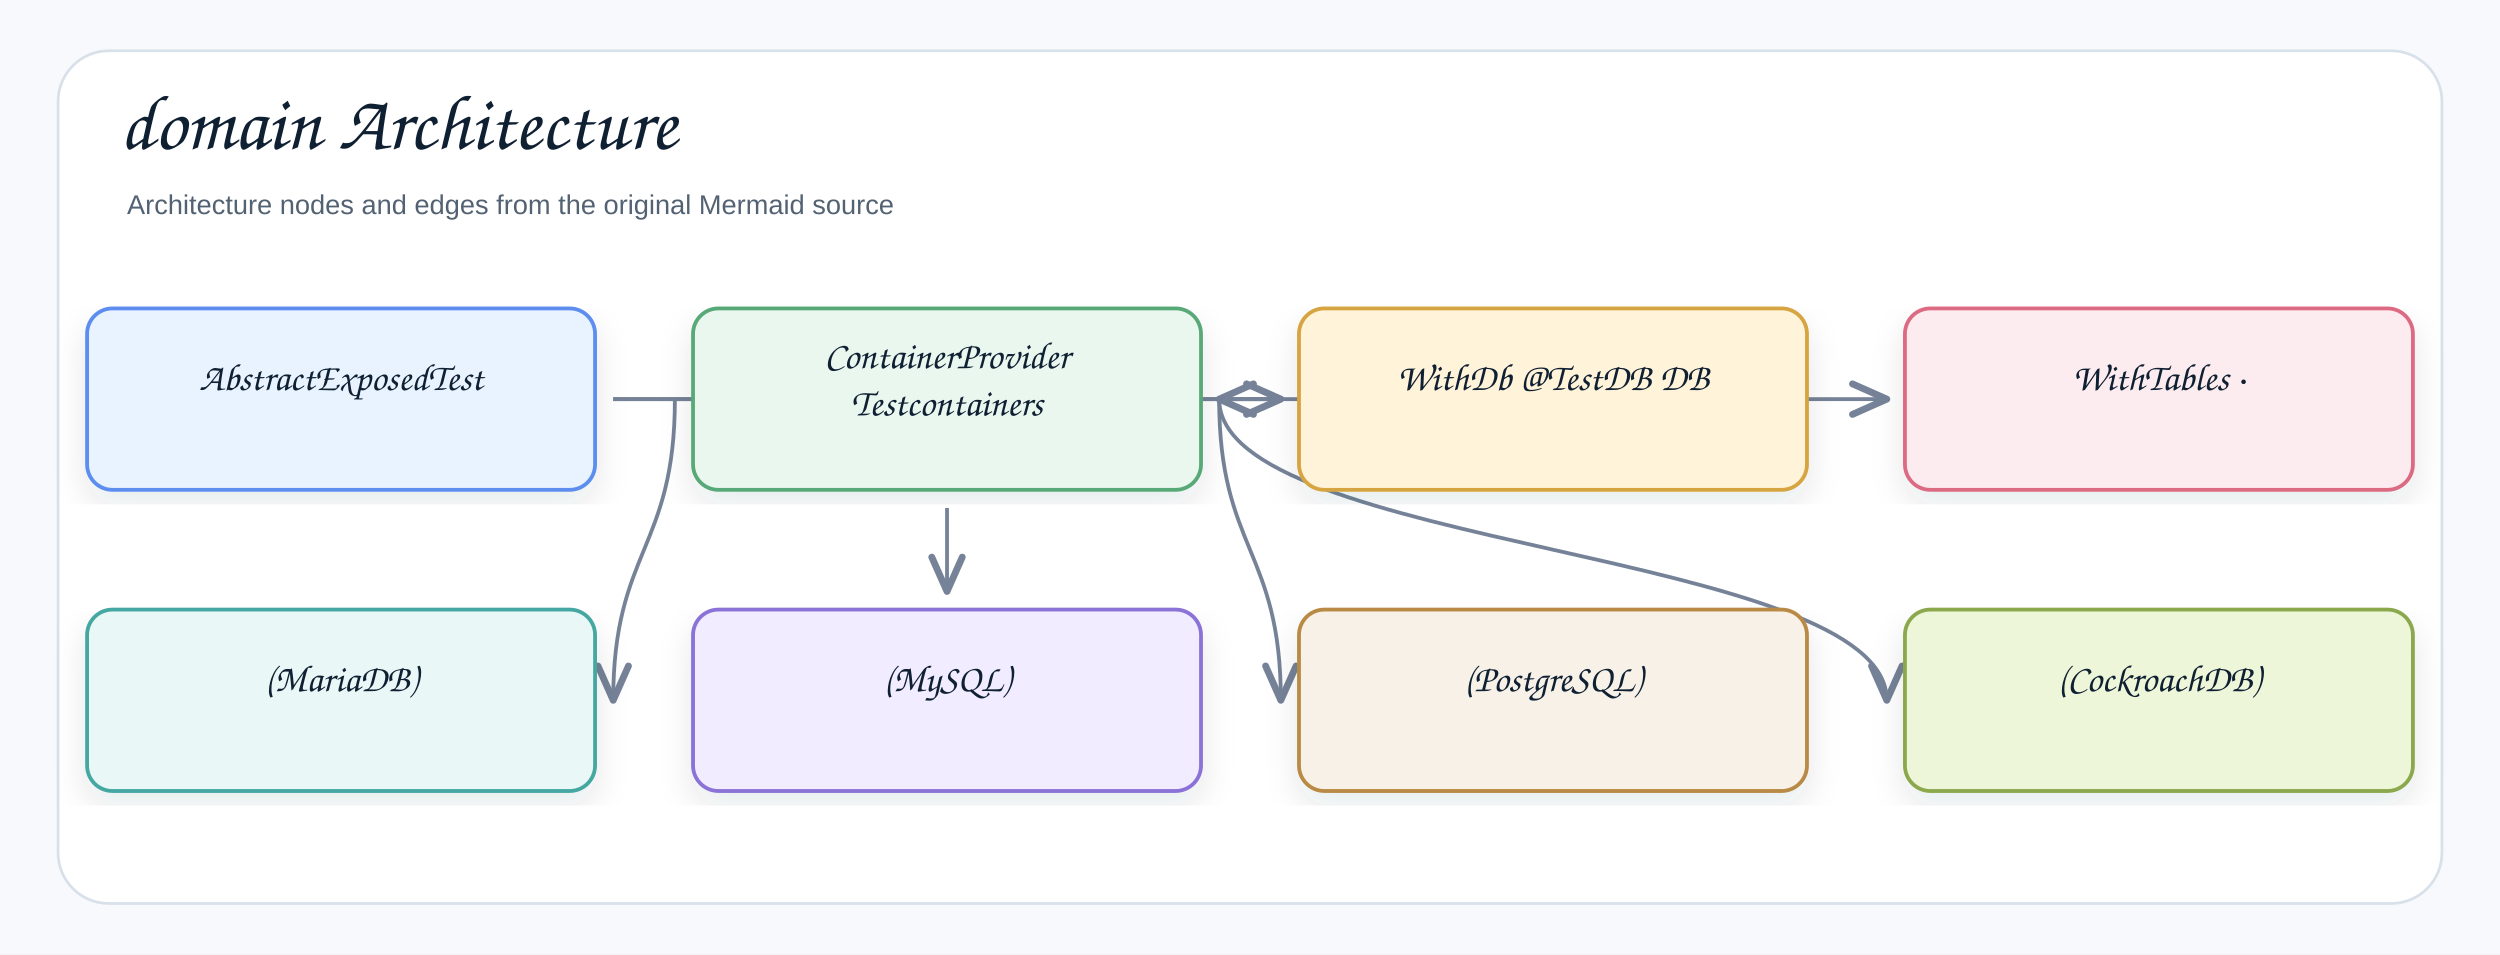
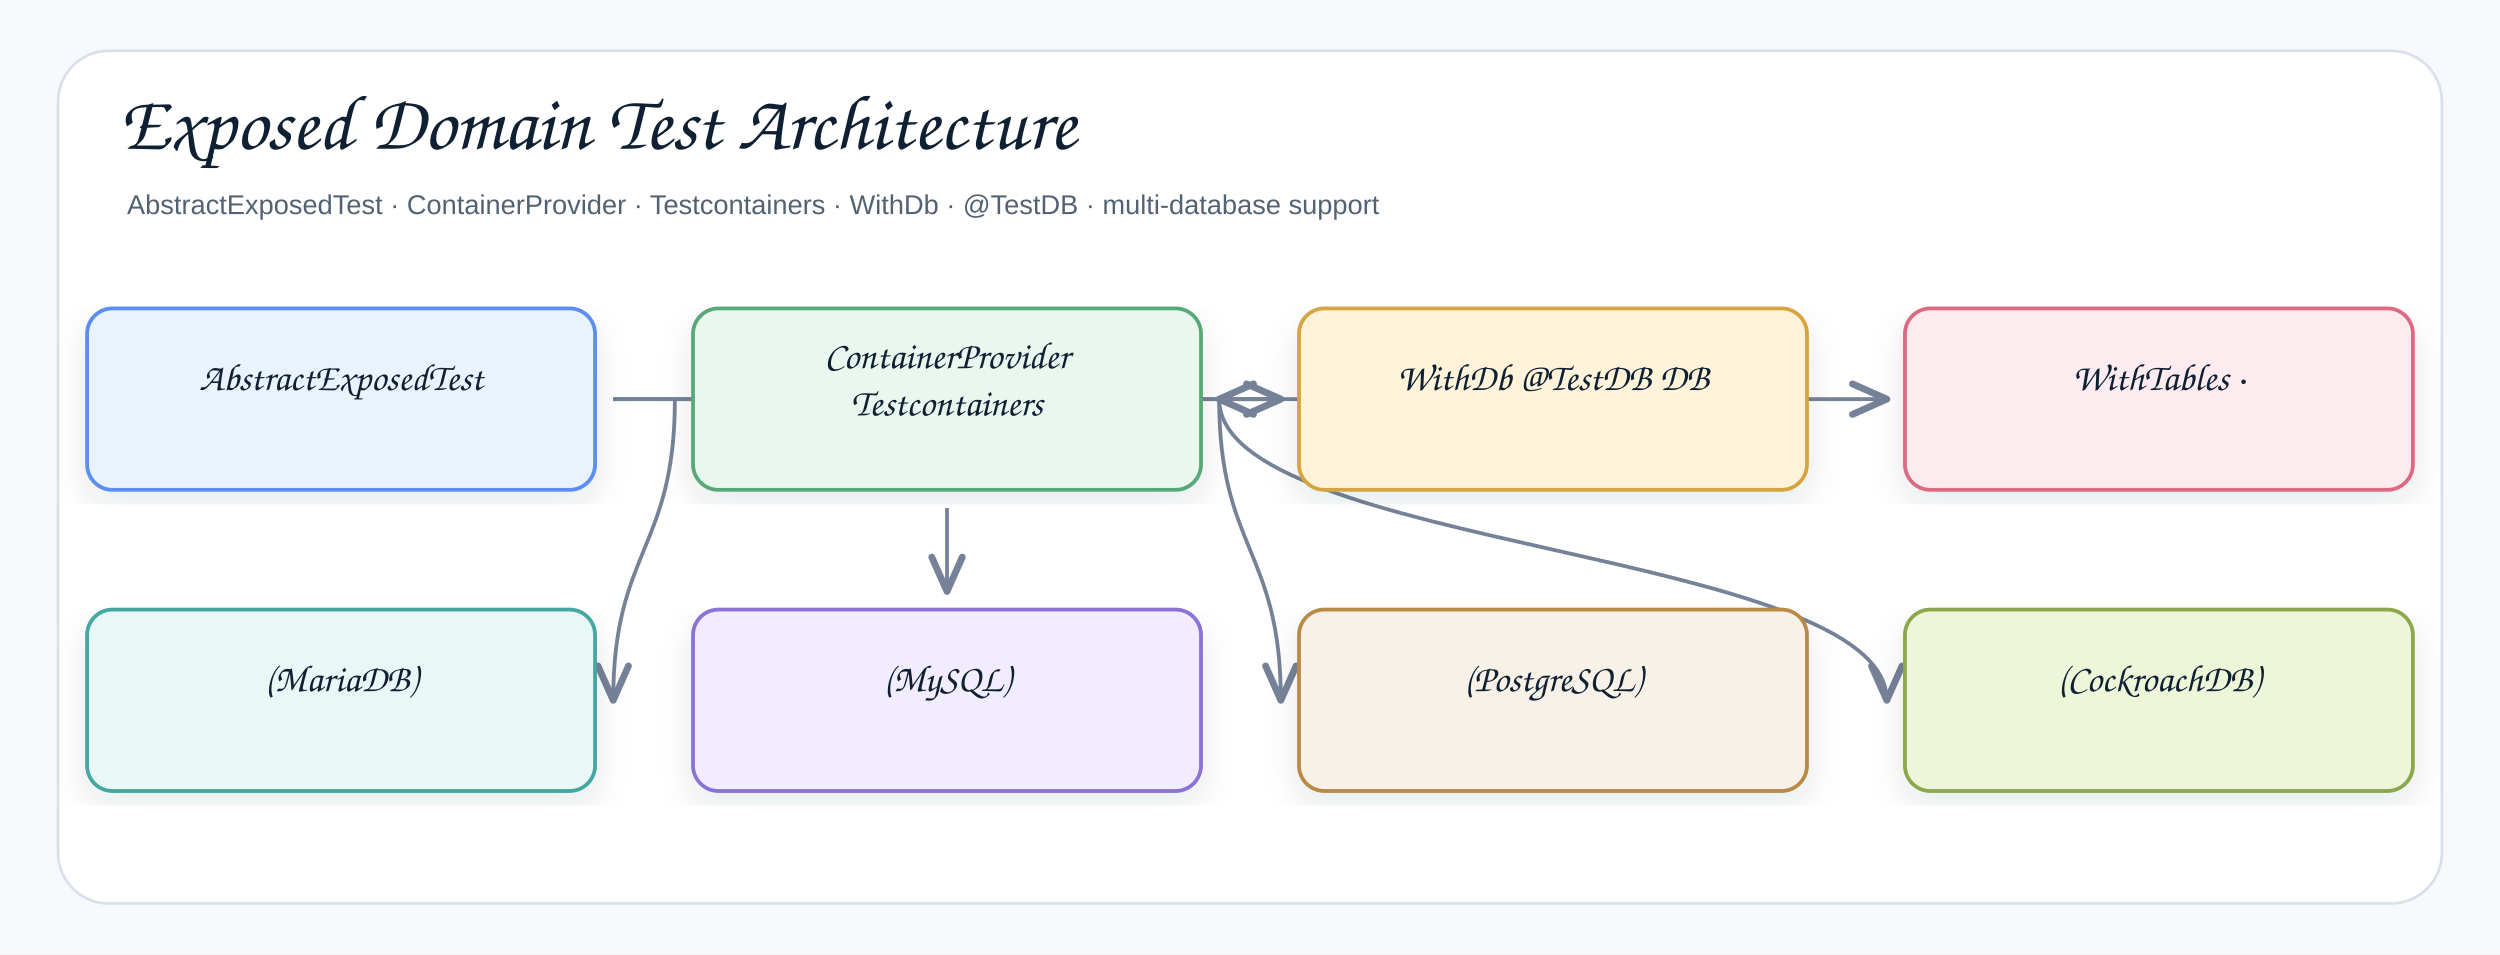
- <svg xmlns="http://www.w3.org/2000/svg" width="1378" height="526" viewBox="0 0 1378 526" role="img" aria-label="domain Architecture">
+ <svg xmlns="http://www.w3.org/2000/svg" width="1378" height="526" viewBox="0 0 1378 526" role="img" aria-label="Exposed Domain Test Architecture">
  <defs>
    <filter id="shadow" x="-8%" y="-8%" width="116%" height="116%">
      <feDropShadow dx="0" dy="8" stdDeviation="9" flood-color="#1f2937" flood-opacity="0.10" />
    </filter>
    <marker id="openArrow" markerWidth="12" markerHeight="10" refX="10" refY="5" orient="auto" markerUnits="strokeWidth">
      <path d="M 1 1 L 10 5 L 1 9" fill="none" stroke="#758297" stroke-width="1.8" stroke-linecap="round" stroke-linejoin="round" />
    </marker>
    <marker id="inherit" markerWidth="14" markerHeight="12" refX="12" refY="6" orient="auto" markerUnits="strokeWidth">
      <path d="M 0 1 L 12 6 L 0 11 Z" fill="#ffffff" stroke="#758297" stroke-width="1.8" />
    </marker>
    <style>
    .canvas{fill:#f7f9fc}.frame{fill:#fff;stroke:#d8e0ea;stroke-width:1.5}
    .title{font-family:"Architects Daughter","Comic Sans MS","Comic Sans",cursive;font-size:43px;font-weight:400;fill:#102033}
    .subtitle{font-family:"Comic Sans MS","Comic Sans","Comic Neue",Arial,sans-serif;font-size:15px;font-weight:400;fill:#536273}
    .label{font-family:"Architects Daughter","Comic Sans MS","Comic Sans",cursive;font-size:25px;font-weight:400;fill:#102033}
    .smallLabel{font-family:"Architects Daughter","Comic Sans MS","Comic Sans",cursive;font-size:21px;font-weight:400;fill:#102033}
    .mono{font-family:"Comic Sans MS","Comic Sans","Comic Neue",Arial,sans-serif;font-size:12px;font-weight:400;fill:#102033}
    .small{font-family:"Comic Sans MS","Comic Sans","Comic Neue",Arial,sans-serif;font-size:12px;font-weight:400;fill:#536273}
    .strong{font-family:"Comic Sans MS","Comic Sans","Comic Neue",Arial,sans-serif;font-size:13px;font-weight:400;fill:#102033}
    .card{stroke-width:2.1;filter:url(#shadow)}.compartment{stroke-width:1.5;fill:none}
    .line{stroke:#758297;stroke-width:2.1;fill:none;marker-end:url(#openArrow)}
    .plainLine{stroke:#758297;stroke-width:2.1;fill:none}
    .dashed{stroke:#758297;stroke-width:2.1;stroke-dasharray:7 6;fill:none;marker-end:url(#openArrow)}
    .inheritLine{stroke:#758297;stroke-width:2.2;fill:none;marker-end:url(#inherit)}
    .implLine{stroke:#758297;stroke-width:2.2;stroke-dasharray:8 7;fill:none;marker-end:url(#inherit)}
  </style>
  </defs>
  <rect class="canvas" width="1378" height="526" />
  <rect class="frame" x="32" y="28" width="1314" height="470" rx="28" />
-   <text class="title" x="66" y="82">domain Architecture</text>
-   <text class="subtitle" x="70" y="118">Architecture nodes and edges from the original Mermaid source</text>
+   <text class="title" x="66" y="82">Exposed Domain Test Architecture</text>
+   <text class="subtitle" x="70" y="118">AbstractExposedTest · ContainerProvider · Testcontainers · WithDb · @TestDB · multi-database support</text>
  <path class="line" d="M672 220 C672 303 1040 303 1040 386" />
  <path class="line" d="M672 220 C672 303 706 303 706 386" />
  <path class="line" d="M522 280 C522 303 522 303 522 326" />
  <path class="line" d="M372 220 C372 303 338 303 338 386" />
  <path class="line" d="M706 220 C706 220 672 220 672 220" />
  <path class="line" d="M338 220 C338 220 1040 220 1040 220" />
  <path class="line" d="M338 220 C338 220 706 220 706 220" />
  <g transform="translate(48,170)">
    <rect class="card" x="0" y="0" width="280" height="100" rx="14" fill="#E8F3FF" stroke="#5B8DEF" />
    <text class="smallLabel" x="140" y="45" text-anchor="middle">AbstractExposedTest</text>
  </g>
  <g transform="translate(382,170)">
    <rect class="card" x="0" y="0" width="280" height="100" rx="14" fill="#EAF7EF" stroke="#58A978" />
    <text class="smallLabel" x="140" y="33" text-anchor="middle">ContainerProvider</text>
    <text class="smallLabel" x="140" y="59" text-anchor="middle">Testcontainers</text>
  </g>
  <g transform="translate(716,170)">
    <rect class="card" x="0" y="0" width="280" height="100" rx="14" fill="#FFF3D9" stroke="#D6A441" />
    <text class="smallLabel" x="140" y="45" text-anchor="middle">WithDb @TestDB DB</text>
  </g>
  <g transform="translate(1050,170)">
    <rect class="card" x="0" y="0" width="280" height="100" rx="14" fill="#FDECEF" stroke="#DC6B82" />
    <text class="smallLabel" x="140" y="45" text-anchor="middle">WithTables ·</text>
  </g>
  <g transform="translate(48,336)">
    <rect class="card" x="0" y="0" width="280" height="100" rx="14" fill="#E9F7F6" stroke="#45A7A1" />
    <text class="smallLabel" x="140" y="45" text-anchor="middle">(MariaDB)</text>
  </g>
  <g transform="translate(382,336)">
    <rect class="card" x="0" y="0" width="280" height="100" rx="14" fill="#F1ECFF" stroke="#8A72D6" />
    <text class="smallLabel" x="140" y="45" text-anchor="middle">(MySQL)</text>
  </g>
  <g transform="translate(716,336)">
    <rect class="card" x="0" y="0" width="280" height="100" rx="14" fill="#F7F1E7" stroke="#B88A44" />
    <text class="smallLabel" x="140" y="45" text-anchor="middle">(PostgreSQL)</text>
  </g>
  <g transform="translate(1050,336)">
    <rect class="card" x="0" y="0" width="280" height="100" rx="14" fill="#EEF6D9" stroke="#8BA84D" />
    <text class="smallLabel" x="140" y="45" text-anchor="middle">(CockroachDB)</text>
  </g>
</svg>
